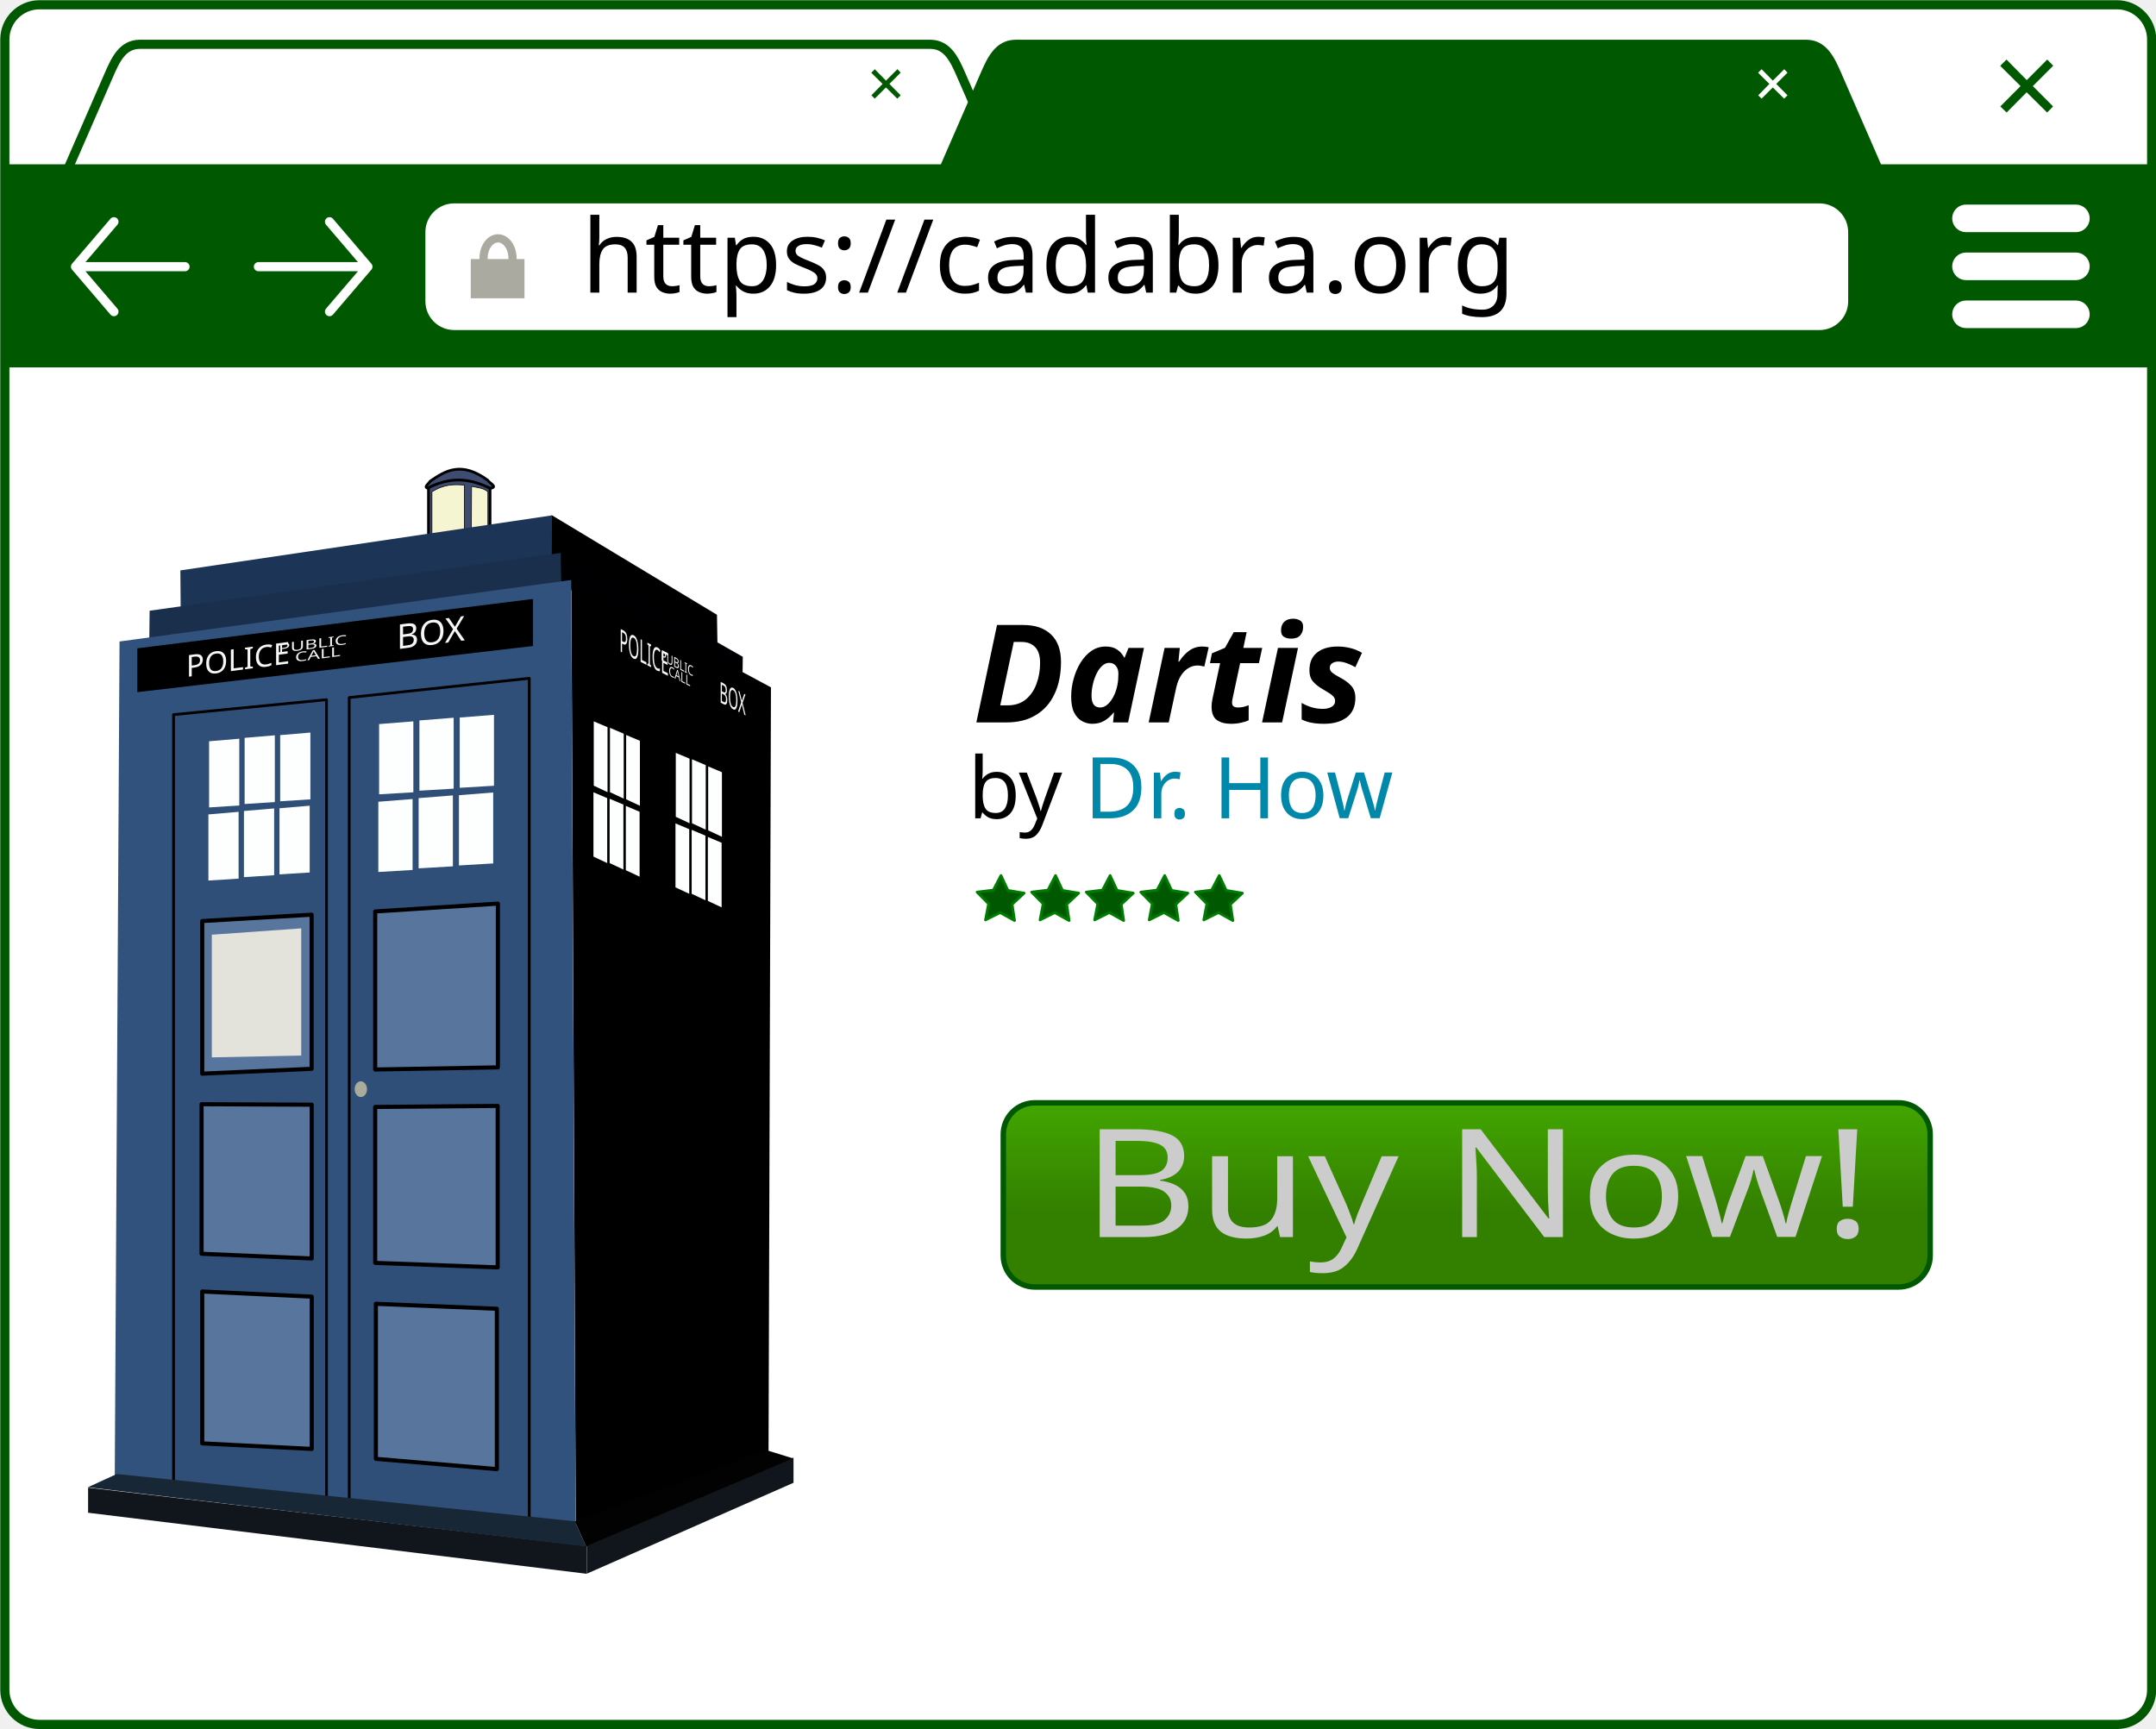
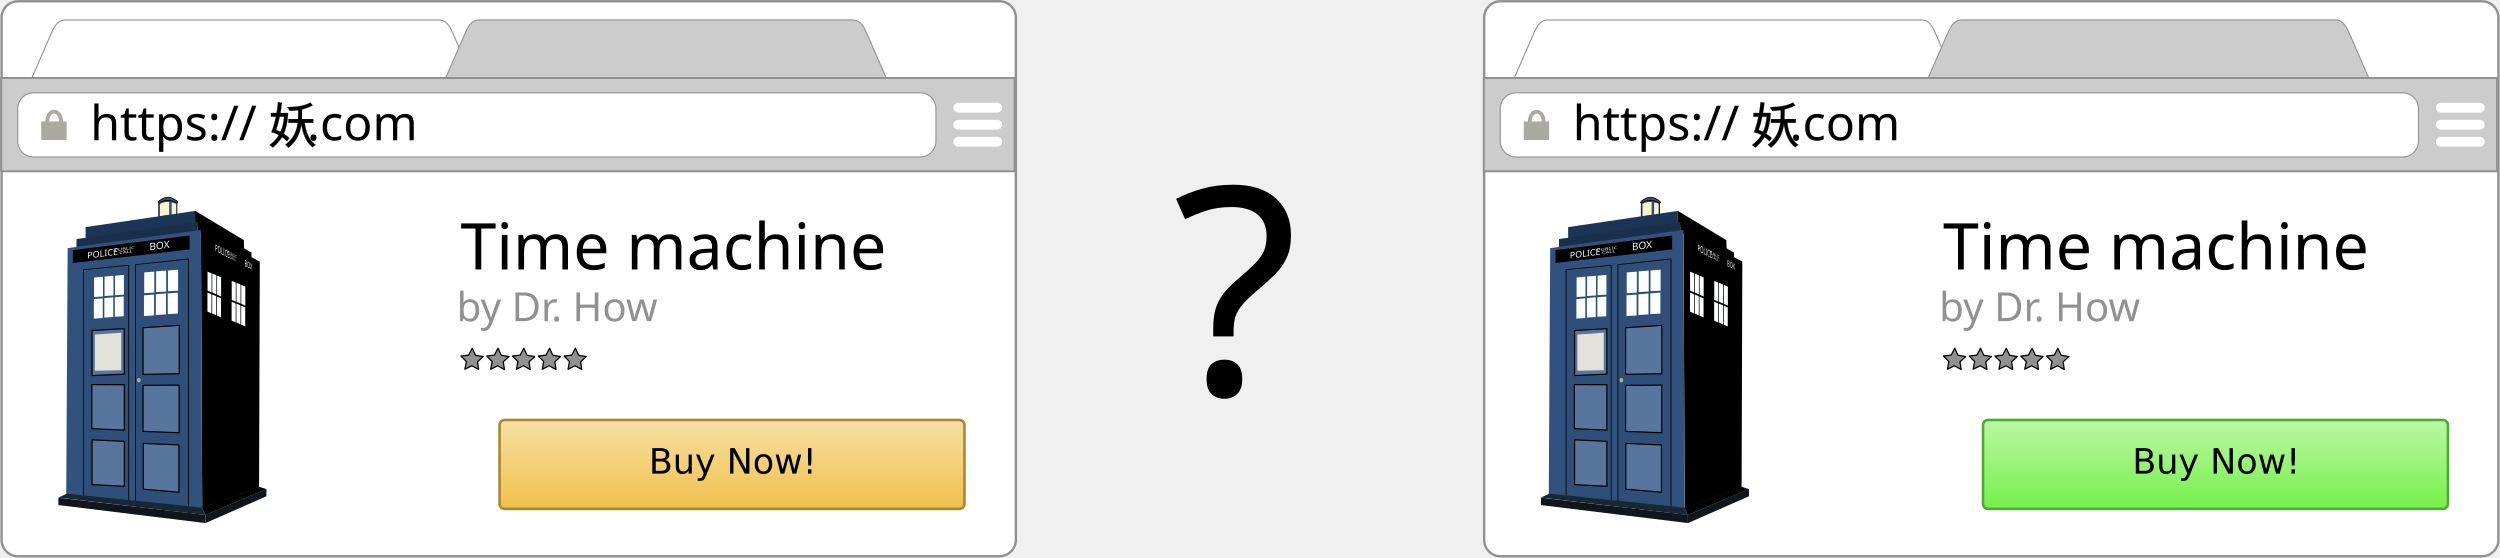
- <svg xmlns="http://www.w3.org/2000/svg" width="89.19mm" viewBox="0 0 316.028 253.467" version="1.1" height="71.53mm">
+ <svg xmlns="http://www.w3.org/2000/svg" width="218.9mm" height="48.81mm" viewBox="0 0 775.5 172.964" version="1.1">
  <defs>
-     <linearGradient id="a" gradientUnits="userSpaceOnUse" x1="61.25" gradientTransform="matrix(1 0 0 .8487 -.02723 6.329)" y2="22.09" y1="34.15" x2="61.25">
-       <stop offset="0" stop-color="#338000" />
-       <stop offset="1" stop-color="#4a0" />
+     <linearGradient id="b" x2="-234.9" x1="-234.9" gradientUnits="userSpaceOnUse" y2="390.1" gradientTransform="matrix(1.223 0 0 .9363 674.1 -103.1)" y1="416.2">
+       <stop stop-color="#76f04c" offset="0" />
+       <stop stop-color="#b9f7a2" offset="1" />
+     </linearGradient>
+     <linearGradient id="a" x2="-234.9" x1="-234.9" gradientUnits="userSpaceOnUse" y2="390.1" gradientTransform="matrix(1.223 0 0 .9363 214.1 -103.1)" y1="416.2">
+       <stop stop-color="#f0c14c" offset="0" />
+       <stop stop-color="#f7dea2" offset="1" />
    </linearGradient>
  </defs>
-   <g transform="translate(304.9 -128.9)">
-     <g stroke="#005800">
-       <rect y="129.6" ry="5.081" x="-304.2" width="314.7" fill="#fff" height="252.1" stroke-width="1.341" />
-       <g stroke-linecap="round" stroke-linejoin="round">
-         <path d="m-295.4 154.7 6.435-14.77c1.003-2.304 2.023-4.52 4.535-4.535h115.9c2.513 0.015 3.532 2.232 4.535 4.535l6.435 14.77z" stroke-width="1.341" fill="#fff" />
-         <path d="m-167 154.7 6.435-14.77c1.003-2.304 2.023-4.52 4.535-4.535h115.9c2.513 0.015 3.532 2.232 4.535 4.535l6.435 14.77z" stroke-width="1.341" fill="#005800" />
-         <rect y="153.4" ry="0" x="-304.3" width="314.4" fill="#005800" height="28.95" stroke-width=".82" />
-       </g>
-     </g>
-     <g transform="matrix(1.172 0 0 1.172 -61.21 -129.8)">
-       <rect y="245.6" ry="4.169" x="-155.3" width="179.1" fill="#fff" height="16.99" stroke="#005800" stroke-width="1.145" />
-       <g fill="none" stroke-linecap="round" stroke-linejoin="round" stroke="#fff" transform="matrix(1.635 0 0 1.635 -226.4 -353.7)" stroke-width="0.7">
-         <path d="m36.5 368.3 2.938 3.438h-8.375 8.375l-2.938 3.438" />
-         <path d="m20.01 368.3-2.938 3.438h8.375-8.375l2.938 3.438" />
-       </g>
-     </g>
-     <g fill="#fff" stroke="#fff" stroke-linecap="round" stroke-linejoin="round" transform="matrix(1.172 0 0 1.172 -407.2 -101)" stroke-width="0.7">
-       <rect y="222.1" ry="1.375" x="331.8" width="16.5" height="2.75" />
-       <rect y="228.1" ry="1.375" x="331.8" width="16.5" height="2.75" />
-       <rect y="234.1" ry="1.375" x="331.8" width="16.5" height="2.75" />
-     </g>
-     <text font-size="17.58px" y="147.724" style="letter-spacing:0px;word-spacing:0px" x="-12.826" font-family="sans-serif" xml:space="preserve" fill="#005800" line-height="125%">
-       <tspan y="147.724" x="-12.826">×</tspan>
+   <g transform="translate(304.6 -129.2)">
+     <text font-family="sans-serif" fill="#000000" xml:space="preserve" x="381.661" style="word-spacing:0px;letter-spacing:0px" font-size="15px" line-height="125%" y="342.25">
+       <tspan x="381.661" y="342.25" />
    </text>
-     <text font-size="15px" y="342.25" style="letter-spacing:0px;word-spacing:0px" x="381.661" font-family="sans-serif" xml:space="preserve" fill="#000000" line-height="125%">
-       <tspan y="342.25" x="381.661" />
+     <text font-family="sans-serif" fill="#000000" xml:space="preserve" x="616.812" style="word-spacing:0px;letter-spacing:0px" font-size="7.5px" line-height="125%" y="355.175">
+       <tspan x="616.812" y="355.175" />
    </text>
-     <g transform="matrix(1.002 0 0 1.002 -745.6 -87.98)">
-       <path d="m502.5 287.9c-0.83-0.155 0.066-0.674 0.231-1.039 2.247-1.532 4.519-2.999 8.437-0.153 0.192 0.409 1.604 0.992 0.333 1.192v7.375h-9z" stroke-linecap="round" stroke-width="0.4" fill="#3e4c71" stroke="#000" stroke-linejoin="round" />
-       <path fill="none" d="m502.5 287.8c3.745-1.865 6.502-1.112 9.082 0.111" stroke="#000" stroke-width="0.4" />
+     <g stroke="#919191">
+       <rect ry="5.081" fill="#fff" width="314.7" height="172.2" x="155.8" stroke-width=".741" y="129.6" />
+       <g stroke-linejoin="round" stroke-linecap="round">
+         <path d="m164.6 154.7 6.435-14.77c1.003-2.304 2.023-4.52 4.535-4.535h115.9c2.513 0.015 3.532 2.232 4.535 4.535l6.435 14.77z" fill="#fff" stroke-width=".341" />
+         <path d="m293 154.7 6.435-14.77c1.003-2.304 2.023-4.52 4.535-4.535h115.9c2.513 0.015 3.532 2.232 4.535 4.535l6.435 14.77z" fill="#ccc" stroke-width=".341" />
+         <rect ry="0" fill="#ccc" stroke-width=".62" width="314.4" height="28.95" x="155.7" y="153.4" />
+       </g>
+     </g>
+     <g stroke-linecap="round" stroke="#fff" transform="matrix(.881 0 0 .881 159.1 -34.27)" stroke-linejoin="round" fill="#fff" stroke-width="0.7">
+       <rect ry="1.375" width="16.5" height="2.75" x="331.8" y="222.1" />
+       <rect ry="1.375" width="16.5" height="2.75" x="331.8" y="228.1" />
+       <rect ry="1.375" width="16.5" height="2.75" x="331.8" y="234.1" />
+     </g>
+     <g transform="matrix(.6256 0 0 .6256 -109.8 12.05)">
+       <path stroke-linejoin="round" d="m502.5 287.9c-0.83-0.155 0.066-0.674 0.231-1.039 2.247-1.532 4.519-2.999 8.437-0.153 0.192 0.409 1.604 0.992 0.333 1.192v7.375h-9z" fill="#3e4c71" stroke-width="0.4" stroke="#000" stroke-linecap="round" />
+       <path d="m502.5 287.8c3.745-1.865 6.502-1.112 9.082 0.111" stroke="#000" fill="none" stroke-width="0.4" />
      <g>
-         <path d="m503 288.4c1.852-1.16 3.306-1.088 4.75-0.984v6.687l-4.75 0.469z" stroke-linecap="round" stroke-width=".1" fill="#f5f5d1" stroke="#000" stroke-linejoin="round" />
-         <path d="m508.8 287.6c0.837 0.186 1.748 0.224 2.391 0.797v5.406l-2.422 0.234z" stroke-linecap="round" stroke-width=".1" fill="#f5f5d1" stroke="#000" stroke-linejoin="round" />
-         <path fill="#1c3456" d="m466.2 299.9 54.33-8.045 0.037 7.251-54.32 6.77z" />
+         <path stroke-linejoin="round" d="m503 288.4c1.852-1.16 3.306-1.088 4.75-0.984v6.687l-4.75 0.469z" fill="#f5f5d1" stroke-width=".1" stroke="#000" stroke-linecap="round" />
+         <path d="m508.8 287.6c0.837 0.186 1.748 0.224 2.391 0.797v5.406l-2.422 0.234z" fill="#f5f5d1" stroke-width=".1" stroke-linejoin="round" stroke-linecap="round" stroke="#000" />
+         <path d="m466.2 299.9 54.33-8.045 0.037 7.251-54.32 6.77z" fill="#1c3456" />
        <path d="m520.5 291.8 24.2 14.59 0.081 4.825-24.24-12.17z" />
-         <path fill="#000002" d="m521.8 297.4 26.68 15.14-0.044 3.137-26.6-13.66z" />
+         <path d="m521.8 297.4 26.68 15.14-0.044 3.137-26.6-13.66z" fill="#000002" />
        <path d="m523.4 301.3 29.2 15.71-0.354 111.7-28.2 10.61z" />
-         <path fill="#1a2f4b" d="m461.7 305.8 60.16-8.466 0.032 4.62-60.24 8.088z" />
-         <path fill="#30527d" d="m457.3 310.3 66.08-8.996 0.651 138-67.43-6.91z" />
-         <path d="m490.9 318.5 26.34-2.812v123.8l-26.34-2.5z" stroke-linecap="round" stroke-width="0.4" fill="#2f4f78" stroke="#000" stroke-linejoin="round" />
-         <path d="m465.2 321 22.38-2.188v117.3l-22.38-2.188z" stroke-linecap="round" stroke-width="0.4" fill="#2f4f78" stroke="#000" stroke-linejoin="round" />
-         <path fill="#11161c" d="m452.7 434.1 72.91 8.531v4.066l-72.91-8.927z" />
-         <path fill="#11161c" d="m555.9 429.7-30.26 12.93v4.066l30.26-13.31z" />
-         <path fill="#172736" d="m456.9 432.1 67.01 6.922 1.648 3.692-72.89-8.673z" />
-         <path fill="#020202" d="m551.9 428.6-27.99 10.43 1.648 3.692 30.28-12.9z" />
-         <path d="m469.4 351.2 16-0.928v22.55l-16 0.707z" stroke-linecap="round" stroke-width="0.6" fill="#58759d" stroke="#000" stroke-linejoin="round" />
-         <path fill="#e3e2db" d="m470.8 353.2 13.08-0.928v18.61l-13.08 0.265z" />
+         <path d="m461.7 305.8 60.16-8.466 0.032 4.62-60.24 8.088z" fill="#1a2f4b" />
+         <path d="m457.3 310.3 66.08-8.996 0.651 138-67.43-6.91z" fill="#30527d" />
+         <path stroke-linejoin="round" d="m490.9 318.5 26.34-2.812v123.8l-26.34-2.5z" fill="#2f4f78" stroke-width="0.4" stroke="#000" stroke-linecap="round" />
+         <path stroke-linejoin="round" d="m465.2 321 22.38-2.188v117.3l-22.38-2.188z" fill="#2f4f78" stroke-width="0.4" stroke="#000" stroke-linecap="round" />
+         <path d="m452.7 434.1 72.91 8.531v4.066l-72.91-8.927z" fill="#11161c" />
+         <path d="m555.9 429.7-30.26 12.93v4.066l30.26-13.31z" fill="#11161c" />
+         <path d="m456.9 432.1 67.01 6.922 1.648 3.692-72.89-8.673z" fill="#172736" />
+         <path d="m551.9 428.6-27.99 10.43 1.648 3.692 30.28-12.9z" fill="#020202" />
+         <path d="m469.4 351.2 16-0.928v22.55l-16 0.707z" fill="#58759d" stroke-width="0.6" stroke-linejoin="round" stroke-linecap="round" stroke="#000" />
+         <path d="m470.8 353.2 13.08-0.928v18.61l-13.08 0.265z" fill="#e3e2db" />
        <path d="m459.9 311.3 57.89-7.226v6.887l-57.89 6.751z" />
        <path d="m527.5 304.9 23.6 13.52v4.552l-23.6-11.38z" />
      </g>
-       <g fill="#58759d" stroke="#000" stroke-linecap="round" stroke-linejoin="round" stroke-width="0.6">
+       <g stroke="#000" stroke-linecap="round" stroke-linejoin="round" fill="#58759d" stroke-width="0.6">
        <path d="m494.7 349.8 17.95-1.149v23.96l-17.95 0.309z" />
        <path d="m494.7 378.4 17.92-0.149v23.62l-17.92-0.659z" />
        <path d="m494.8 407.2 17.7 0.726v23.46l-17.7-1.503z" />
        <path d="m469.3 378 16.11 0.07v22.5l-16.11-0.691z" />
        <path d="m469.4 405.4 16.02 0.753v22.28l-16.02-0.812z" />
      </g>
      <g fill="#fdfffe">
        <path d="m470.4 324.9 4.419-0.375v9.771l-4.419 0.281z" />
        <path d="m475.6 324.4 4.419-0.375v9.771l-4.419 0.281z" />
        <path d="m480.8 324 4.419-0.375v9.771l-4.419 0.281z" />
        <path d="m470.3 335.6 4.419-0.375v9.771l-4.419 0.281z" />
        <path d="m475.5 335.1 4.419-0.375v9.771l-4.419 0.281z" />
        <path d="m480.7 334.7 4.419-0.375v9.771l-4.419 0.281z" />
        <g transform="matrix(1.134 0 0 1.062 -60.84 -22.66)">
          <path d="m490.4 324.9 4.419-0.375v9.771l-4.419 0.281z" />
          <path d="m495.6 324.4 4.419-0.375v9.771l-4.419 0.281z" />
          <path d="m500.8 324 4.419-0.375v9.771l-4.419 0.281z" />
          <path d="m490.3 335.6 4.419-0.375v9.771l-4.419 0.281z" />
          <path d="m495.5 335.1 4.419-0.375v9.771l-4.419 0.281z" />
          <path d="m500.7 334.7 4.419-0.375v9.771l-4.419 0.281z" />
        </g>
        <g transform="matrix(.4555 .2758 0 .9724 303.3 -129.2)">
          <path d="m490.4 324.9 4.419-0.375v9.771l-4.419 0.281z" />
          <path d="m495.6 324.4 4.419-0.375v9.771l-4.419 0.281z" />
          <path d="m500.8 324 4.419-0.375v9.771l-4.419 0.281z" />
          <path d="m490.3 335.6 4.419-0.375v9.771l-4.419 0.281z" />
          <path d="m495.5 335.1 4.419-0.375v9.771l-4.419 0.281z" />
          <path d="m500.7 334.7 4.419-0.375v9.771l-4.419 0.281z" />
        </g>
        <g transform="matrix(.4555 .2743 0 .967 315.3 -122.1)">
          <path d="m490.4 324.9 4.419-0.375v9.771l-4.419 0.281z" />
          <path d="m495.6 324.4 4.419-0.375v9.771l-4.419 0.281z" />
          <path d="m500.8 324 4.419-0.375v9.771l-4.419 0.281z" />
          <path d="m490.3 335.6 4.419-0.375v9.771l-4.419 0.281z" />
          <path d="m495.5 335.1 4.419-0.375v9.771l-4.419 0.281z" />
          <path d="m500.7 334.7 4.419-0.375v9.771l-4.419 0.281z" />
        </g>
      </g>
      <g>
        <g transform="matrix(.4546 -.0302 0 .7666 298.9 109.4)" fill="#f6f8f6">
-           <g fill="#f6f8f6" transform="matrix(.3083 .1053 0 .4039 321.8 86.75)" font-family="sans-serif">
-             <text font-size="15px" y="329.699" style="letter-spacing:0px;word-spacing:0px" x="608.112" xml:space="preserve" line-height="125%">
-               <tspan y="329.699" x="608.112">POLICE</tspan>
-             </text>
-             <text font-size="7.985px" y="396.018" style="text-anchor:middle;text-align:center;letter-spacing:0px;word-spacing:0px" x="562.062" xml:space="preserve" line-height="83%" transform="scale(1.223 .8179)">
-               <tspan y="396.018" x="562.062">PUBLIC</tspan>
+           <g font-family="sans-serif" transform="matrix(.3083 .1053 0 .4039 321.8 86.75)" fill="#f6f8f6">
+             <text xml:space="preserve" x="608.112" style="word-spacing:0px;letter-spacing:0px" font-size="15px" line-height="125%" y="329.699">
+               <tspan x="608.112" y="329.699">POLICE</tspan>
+             </text>
+             <text x="562.062" style="text-align:center;text-anchor:middle;word-spacing:0px;letter-spacing:0px" font-size="7.985px" transform="scale(1.223 .8179)" line-height="83%" xml:space="preserve" y="396.018">
+               <tspan x="562.062" y="396.018">PUBLIC</tspan>
              <tspan x="562.062" y="402.645">CALL</tspan>
            </text>
-             <text font-size="15px" y="329.699" style="letter-spacing:0px;word-spacing:0px" x="712.587" xml:space="preserve" line-height="125%">
-               <tspan fill="#f6f8f6" font-size="13.75px" x="712.587" y="329.699">BOX</tspan>
+             <text xml:space="preserve" x="712.587" style="word-spacing:0px;letter-spacing:0px" font-size="15px" line-height="125%" y="329.699">
+               <tspan font-size="13.75px" x="712.587" fill="#f6f8f6" y="329.699">BOX</tspan>
            </text>
          </g>
        </g>
-         <g fill="#f6f8f6" transform="matrix(.2949 -.03885 0 .2949 287.7 241.9)" font-family="sans-serif">
-           <text font-size="15px" y="329.699" style="letter-spacing:0px;word-spacing:0px" x="608.112" xml:space="preserve" line-height="125%">
-             <tspan y="329.699" x="608.112">POLICE</tspan>
-           </text>
-           <text font-size="7.985px" y="396.018" style="text-anchor:middle;text-align:center;letter-spacing:0px;word-spacing:0px" x="562.062" xml:space="preserve" line-height="83%" transform="scale(1.223 .8179)">
-             <tspan y="396.018" x="562.062">PUBLIC</tspan>
+         <g font-family="sans-serif" transform="matrix(.2949 -.03885 0 .2949 287.7 241.9)" fill="#f6f8f6">
+           <text xml:space="preserve" x="608.112" style="word-spacing:0px;letter-spacing:0px" font-size="15px" line-height="125%" y="329.699">
+             <tspan x="608.112" y="329.699">POLICE</tspan>
+           </text>
+           <text x="562.062" style="text-align:center;text-anchor:middle;word-spacing:0px;letter-spacing:0px" font-size="7.985px" transform="scale(1.223 .8179)" line-height="83%" xml:space="preserve" y="396.018">
+             <tspan x="562.062" y="396.018">PUBLIC</tspan>
            <tspan x="562.062" y="402.645">CALL</tspan>
          </text>
-           <text font-size="15px" y="329.699" style="letter-spacing:0px;word-spacing:0px" x="712.587" xml:space="preserve" line-height="125%">
-             <tspan fill="#f6f8f6" font-size="16.95px" x="712.587" y="329.699">BOX</tspan>
-           </text>
-         </g>
-         <ellipse cx="492.6" fill="#a8ac9c" cy="375.8" ry="1.149" rx=".906" />
-       </g>
-     </g>
-     <text font-size="7.5px" y="355.175" style="letter-spacing:0px;word-spacing:0px" x="616.812" font-family="sans-serif" xml:space="preserve" fill="#000000" line-height="125%">
-       <tspan y="355.175" x="616.812" />
-     </text>
-     <text font-size="5px" y="171.798" style="letter-spacing:0px;word-spacing:0px" x="-219.648" font-family="sans-serif" xml:space="preserve" fill="#000000" line-height="125%">
-       <tspan font-size="15px" y="171.798" x="-219.648" font-family="'Source Sans Pro'">https://cadabra.org</tspan>
-     </text>
-     <g transform="translate(17.5 -77.02)">
-       <rect height="5.75" fill="#aaaaa0" y="243.9" ry="0" x="-253.4" width="7.875" />
-       <ellipse cx="-249.4" stroke-linecap="round" ry="2.938" rx="2.125" stroke-width="1.2" fill="none" cy="243.8" stroke-linejoin="round" stroke="#aaaaa0" />
-     </g>
-     <text font-size="9.76px" y="144.655" style="letter-spacing:0px;word-spacing:0px" x="-47.816" font-family="sans-serif" xml:space="preserve" fill="#ffffff" line-height="125%">
-       <tspan y="144.655" x="-47.816">×</tspan>
-     </text>
-     <text font-size="9.76px" y="144.655" style="letter-spacing:0px;word-spacing:0px" x="-177.816" font-family="sans-serif" xml:space="preserve" fill="#005800" line-height="125%">
-       <tspan y="144.655" x="-177.816">×</tspan>
-     </text>
-     <g transform="translate(12,14)">
-       <text font-size="20px" y="220.805" style="letter-spacing:0px;word-spacing:0px" font-style="italic" xml:space="preserve" x="-174.302" font-family="sans-serif" fill="#000000" line-height="125%" font-weight="bold">
-         <tspan font-size="20px" font-style="italic" font-weight="bold" x="-174.302" font-family="sans-serif" y="220.805">Dartis</tspan>
-       </text>
-       <text font-size="5px" y="234.862" style="letter-spacing:0px;word-spacing:0px" x="-175.017" font-family="sans-serif" xml:space="preserve" fill="#000000" line-height="125%">
-         <tspan font-size="12.5px" y="234.862" x="-175.017">by <tspan fill="#0088aa" font-size="12.5px">Dr. How</tspan>
+           <text xml:space="preserve" x="712.587" style="word-spacing:0px;letter-spacing:0px" font-size="15px" line-height="125%" y="329.699">
+             <tspan font-size="16.95px" x="712.587" fill="#f6f8f6" y="329.699">BOX</tspan>
+           </text>
+         </g>
+         <ellipse cy="375.8" ry="1.149" cx="492.6" rx=".906" fill="#a8ac9c" />
+       </g>
+     </g>
+     <g>
+       <text font-family="sans-serif" font-weight="bold" fill="#000000" xml:space="preserve" font-style="italic" x="298.177" style="word-spacing:0px;letter-spacing:0px" font-size="20px" y="212.805" line-height="125%">
+         <tspan font-style="normal" font-weight="normal" font-family="sans-serif" x="298.177" font-size="20px" y="212.805">Time machine</tspan>
+       </text>
+       <text font-family="sans-serif" fill="#919191" xml:space="preserve" x="296.983" style="word-spacing:0px;letter-spacing:0px" font-size="5px" line-height="125%" y="228.862">
+         <tspan x="296.983" font-size="12.5px" fill="#919191" y="228.862">by <tspan font-size="12.5px" fill="#919191">Dr. How</tspan>
        </tspan>
      </text>
-       <g fill="#005800" stroke="#007c00" stroke-linecap="round" stroke-linejoin="round" transform="translate(-28.19 45.75)" stroke-width=".397">
+       <g stroke-linecap="round" stroke-linejoin="round" transform="translate(443.8 39.75)" stroke="#000" fill="#919191" stroke-width=".397">
        <path d="m-140 204.1-2.105-1.165-2.153 1.074 0.457-2.362-1.687-1.716 2.388-0.295 1.111-2.134 1.019 2.18 2.373 0.397-1.758 1.642z" />
        <path d="m-132 204.1-2.105-1.165-2.153 1.074 0.457-2.362-1.687-1.716 2.388-0.295 1.111-2.134 1.019 2.18 2.373 0.397-1.758 1.642z" />
        <path d="m-124 204.1-2.105-1.165-2.153 1.074 0.457-2.362-1.687-1.716 2.388-0.295 1.111-2.134 1.019 2.18 2.373 0.397-1.758 1.642z" />
        <path d="m-116 204.1-2.105-1.165-2.153 1.074 0.457-2.362-1.687-1.716 2.388-0.295 1.111-2.134 1.019 2.18 2.373 0.397-1.758 1.642z" />
        <path d="m-108 204.1-2.105-1.165-2.153 1.074 0.457-2.362-1.687-1.716 2.388-0.295 1.111-2.134 1.019 2.18 2.373 0.397-1.758 1.642z" />
      </g>
-     </g>
-     <g transform="matrix(1.737 0 0 1.737 -184.1 245.1)">
-       <rect height="15.54" fill="url(#a)" stroke="#005800" ry="2.652" stroke-width=".461" x="15.12" width="78.22" y="26.18" />
-       <text xml:space="preserve" fill="#cccccc" font-size="13.82px" style="letter-spacing:0px;word-spacing:0px" line-height="125%" transform="scale(1.086 .921)" font-family="sans-serif" x="20.07" y="40.724">
-         <tspan fill="#cccccc" font-size="13.82px" font-family="Cantarell" x="20.07" y="40.724">Buy Now!</tspan>
-       </text>
-     </g>
+       <rect ry="4.885" fill="#fff" width="284.9" height="19.91" x="160.8" stroke="#919191" stroke-width=".341" y="158" />
+     </g>
+     <g transform="translate(404)">
+       <g transform="translate(17.5 -77.02)">
+         <rect width="7.875" ry="0" height="5.75" x="-253.4" fill="#aaaaa0" y="243.9" />
+         <ellipse ry="2.938" cx="-249.4" fill="none" stroke-width="1.2" cy="243.8" rx="2.125" stroke="#aaaaa0" stroke-linecap="round" stroke-linejoin="round" />
+       </g>
+       <text font-family="sans-serif" fill="#000000" xml:space="preserve" x="-220.717" style="word-spacing:0px;letter-spacing:0px" font-size="15px" line-height="125%" y="172.718">
+         <tspan x="-220.717" y="172.718">https://    .com</tspan>
+       </text>
+       <g stroke-miterlimit="10" stroke-linecap="square" style="shape-rendering:auto;color-rendering:auto;image-rendering:auto;color-interpolation:auto" stroke="#000" transform="matrix(.05449 0 0 .05449 -165.8 152.9)">
+         <path d="m125.9 351.6-12.66 17.58q-18-17.02-28.83-23.34-15.75 27.14-51.89 59.34l-18.98-14.1q37.69-29 52.73-57.1-21.51-12.2-42.32-16 15.47-36.9 25.59-88.5h-28.12v-21.09h32.2q4.781-24.05 8.016-61.59l21.94 3.797q-4.5 40.5-8.016 57.8h43.73q-4.359 76.64-25.03 118.1 23.62 16.59 31.64 25.03zm-29.43-122.1h-25.03q-8.719 42.47-20.53 75.8 7.313 1.688 24.89 9.984 16.73-34.8 20.67-85.8zm179.2 159.6-16.45 14.62q-52.1-39.2-64.3-131.9-9.6 82-73.4 134.2l-17.86-16.88q61.31-46.12 70.31-125h-53.02v-21.09h54.7q1.125-7.031 1.125-27.56 0-14.48-0.281-23.06-34.59 3.938-48.09 3.938l-12.94-20.95q85.78-1.266 130.8-26.16l12.66 15.75q-31.92 16.88-60.47 22.78 0 50.34-1.125 55.27h65.11v21.09h-48.09q3.375 41.2 20.67 75.94 17.3 34.73 40.64 49.08z" />
+       </g>
+     </g>
+     <g transform="matrix(1.083 0 0 1.083 -36.51 -23.81)">
+       <rect ry="1.467" fill="url(#b)" stroke-width=".743" width="133.2" height="25.49" x="320.5" stroke-linejoin="round" stroke-linecap="round" stroke="#52a834" y="261.6" />
+       <text font-family="'DejaVu Sans'" fill="#000000" xml:space="preserve" x="363.28" style="word-spacing:0px;letter-spacing:0px" font-size="10px" line-height="125%" y="276.977">
+         <tspan x="363.28" y="276.977">Buy Now!</tspan>
+       </text>
+     </g>
+     <g stroke="#919191">
+       <rect ry="5.081" fill="#fff" width="314.7" height="172.2" x="-304.2" stroke-width=".741" y="129.6" />
+       <g stroke-linejoin="round" stroke-linecap="round">
+         <path fill="#fff" stroke-width=".341" d="m-295.4 154.7 6.435-14.77c1.003-2.304 2.023-4.52 4.535-4.535h115.9c2.513 0.015 3.532 2.232 4.535 4.535l6.435 14.77z" />
+         <path fill="#ccc" stroke-width=".341" d="m-167 154.7 6.435-14.77c1.003-2.304 2.023-4.52 4.535-4.535h115.9c2.513 0.015 3.532 2.232 4.535 4.535l6.435 14.77z" />
+         <rect ry="0" fill="#ccc" stroke-width=".62" width="314.4" height="28.95" x="-304.3" y="153.4" />
+       </g>
+     </g>
+     <g stroke-linecap="round" stroke="#fff" transform="matrix(.881 0 0 .881 -300.9 -34.27)" stroke-linejoin="round" fill="#fff" stroke-width="0.7">
+       <rect ry="1.375" width="16.5" height="2.75" x="331.8" y="222.1" />
+       <rect ry="1.375" width="16.5" height="2.75" x="331.8" y="228.1" />
+       <rect ry="1.375" width="16.5" height="2.75" x="331.8" y="234.1" />
+     </g>
+     <g transform="matrix(.6256 0 0 .6256 -569.8 12.05)">
+       <path d="m502.5 287.9c-0.83-0.155 0.066-0.674 0.231-1.039 2.247-1.532 4.519-2.999 8.437-0.153 0.192 0.409 1.604 0.992 0.333 1.192v7.375h-9z" fill="#3e4c71" stroke-width="0.4" stroke-linejoin="round" stroke-linecap="round" stroke="#000" />
+       <path stroke="#000" d="m502.5 287.8c3.745-1.865 6.502-1.112 9.082 0.111" fill="none" stroke-width="0.4" />
+       <g>
+         <path d="m503 288.4c1.852-1.16 3.306-1.088 4.75-0.984v6.687l-4.75 0.469z" fill="#f5f5d1" stroke-width=".1" stroke-linejoin="round" stroke-linecap="round" stroke="#000" />
+         <path stroke-linejoin="round" d="m508.8 287.6c0.837 0.186 1.748 0.224 2.391 0.797v5.406l-2.422 0.234z" fill="#f5f5d1" stroke-width=".1" stroke="#000" stroke-linecap="round" />
+         <path d="m466.2 299.9 54.33-8.045 0.037 7.251-54.32 6.77z" fill="#1c3456" />
+         <path d="m520.5 291.8 24.2 14.59 0.081 4.825-24.24-12.17z" />
+         <path d="m521.8 297.4 26.68 15.14-0.044 3.137-26.6-13.66z" fill="#000002" />
+         <path d="m523.4 301.3 29.2 15.71-0.354 111.7-28.2 10.61z" />
+         <path d="m461.7 305.8 60.16-8.466 0.032 4.62-60.24 8.088z" fill="#1a2f4b" />
+         <path d="m457.3 310.3 66.08-8.996 0.651 138-67.43-6.91z" fill="#30527d" />
+         <path d="m490.9 318.5 26.34-2.812v123.8l-26.34-2.5z" fill="#2f4f78" stroke-width="0.4" stroke-linejoin="round" stroke-linecap="round" stroke="#000" />
+         <path d="m465.2 321 22.38-2.188v117.3l-22.38-2.188z" fill="#2f4f78" stroke-width="0.4" stroke-linejoin="round" stroke-linecap="round" stroke="#000" />
+         <path d="m452.7 434.1 72.91 8.531v4.066l-72.91-8.927z" fill="#11161c" />
+         <path d="m555.9 429.7-30.26 12.93v4.066l30.26-13.31z" fill="#11161c" />
+         <path d="m456.9 432.1 67.01 6.922 1.648 3.692-72.89-8.673z" fill="#172736" />
+         <path d="m551.9 428.6-27.99 10.43 1.648 3.692 30.28-12.9z" fill="#020202" />
+         <path stroke-linejoin="round" d="m469.4 351.2 16-0.928v22.55l-16 0.707z" fill="#58759d" stroke-width="0.6" stroke="#000" stroke-linecap="round" />
+         <path d="m470.8 353.2 13.08-0.928v18.61l-13.08 0.265z" fill="#e3e2db" />
+         <path d="m459.9 311.3 57.89-7.226v6.887l-57.89 6.751z" />
+         <path d="m527.5 304.9 23.6 13.52v4.552l-23.6-11.38z" />
+       </g>
+       <g stroke="#000" stroke-linecap="round" stroke-linejoin="round" fill="#58759d" stroke-width="0.6">
+         <path d="m494.7 349.8 17.95-1.149v23.96l-17.95 0.309z" />
+         <path d="m494.7 378.4 17.92-0.149v23.62l-17.92-0.659z" />
+         <path d="m494.8 407.2 17.7 0.726v23.46l-17.7-1.503z" />
+         <path d="m469.3 378 16.11 0.07v22.5l-16.11-0.691z" />
+         <path d="m469.4 405.4 16.02 0.753v22.28l-16.02-0.812z" />
+       </g>
+       <g fill="#fdfffe">
+         <path d="m470.4 324.9 4.419-0.375v9.771l-4.419 0.281z" />
+         <path d="m475.6 324.4 4.419-0.375v9.771l-4.419 0.281z" />
+         <path d="m480.8 324 4.419-0.375v9.771l-4.419 0.281z" />
+         <path d="m470.3 335.6 4.419-0.375v9.771l-4.419 0.281z" />
+         <path d="m475.5 335.1 4.419-0.375v9.771l-4.419 0.281z" />
+         <path d="m480.7 334.7 4.419-0.375v9.771l-4.419 0.281z" />
+         <g transform="matrix(1.134 0 0 1.062 -60.84 -22.66)">
+           <path d="m490.4 324.9 4.419-0.375v9.771l-4.419 0.281z" />
+           <path d="m495.6 324.4 4.419-0.375v9.771l-4.419 0.281z" />
+           <path d="m500.8 324 4.419-0.375v9.771l-4.419 0.281z" />
+           <path d="m490.3 335.6 4.419-0.375v9.771l-4.419 0.281z" />
+           <path d="m495.5 335.1 4.419-0.375v9.771l-4.419 0.281z" />
+           <path d="m500.7 334.7 4.419-0.375v9.771l-4.419 0.281z" />
+         </g>
+         <g transform="matrix(.4555 .2758 0 .9724 303.3 -129.2)">
+           <path d="m490.4 324.9 4.419-0.375v9.771l-4.419 0.281z" />
+           <path d="m495.6 324.4 4.419-0.375v9.771l-4.419 0.281z" />
+           <path d="m500.8 324 4.419-0.375v9.771l-4.419 0.281z" />
+           <path d="m490.3 335.6 4.419-0.375v9.771l-4.419 0.281z" />
+           <path d="m495.5 335.1 4.419-0.375v9.771l-4.419 0.281z" />
+           <path d="m500.7 334.7 4.419-0.375v9.771l-4.419 0.281z" />
+         </g>
+         <g transform="matrix(.4555 .2743 0 .967 315.3 -122.1)">
+           <path d="m490.4 324.9 4.419-0.375v9.771l-4.419 0.281z" />
+           <path d="m495.6 324.4 4.419-0.375v9.771l-4.419 0.281z" />
+           <path d="m500.8 324 4.419-0.375v9.771l-4.419 0.281z" />
+           <path d="m490.3 335.6 4.419-0.375v9.771l-4.419 0.281z" />
+           <path d="m495.5 335.1 4.419-0.375v9.771l-4.419 0.281z" />
+           <path d="m500.7 334.7 4.419-0.375v9.771l-4.419 0.281z" />
+         </g>
+       </g>
+       <g>
+         <g transform="matrix(.4546 -.0302 0 .7666 298.9 109.4)" fill="#f6f8f6">
+           <g font-family="sans-serif" transform="matrix(.3083 .1053 0 .4039 321.8 86.75)" fill="#f6f8f6">
+             <text xml:space="preserve" x="608.112" style="word-spacing:0px;letter-spacing:0px" font-size="15px" line-height="125%" y="329.699">
+               <tspan x="608.112" y="329.699">POLICE</tspan>
+             </text>
+             <text x="562.062" style="text-align:center;text-anchor:middle;word-spacing:0px;letter-spacing:0px" font-size="7.985px" transform="scale(1.223 .8179)" line-height="83%" xml:space="preserve" y="396.018">
+               <tspan x="562.062" y="396.018">PUBLIC</tspan>
+               <tspan x="562.062" y="402.645">CALL</tspan>
+             </text>
+             <text xml:space="preserve" x="712.587" style="word-spacing:0px;letter-spacing:0px" font-size="15px" line-height="125%" y="329.699">
+               <tspan x="712.587" font-size="13.75px" fill="#f6f8f6" y="329.699">BOX</tspan>
+             </text>
+           </g>
+         </g>
+         <g font-family="sans-serif" transform="matrix(.2949 -.03885 0 .2949 287.7 241.9)" fill="#f6f8f6">
+           <text xml:space="preserve" x="608.112" style="word-spacing:0px;letter-spacing:0px" font-size="15px" line-height="125%" y="329.699">
+             <tspan x="608.112" y="329.699">POLICE</tspan>
+           </text>
+           <text x="562.062" style="text-align:center;text-anchor:middle;word-spacing:0px;letter-spacing:0px" font-size="7.985px" transform="scale(1.223 .8179)" line-height="83%" xml:space="preserve" y="396.018">
+             <tspan x="562.062" y="396.018">PUBLIC</tspan>
+             <tspan x="562.062" y="402.645">CALL</tspan>
+           </text>
+           <text xml:space="preserve" x="712.587" style="word-spacing:0px;letter-spacing:0px" font-size="15px" line-height="125%" y="329.699">
+             <tspan x="712.587" font-size="16.95px" fill="#f6f8f6" y="329.699">BOX</tspan>
+           </text>
+         </g>
+         <ellipse cy="375.8" ry="1.149" cx="492.6" rx=".906" fill="#a8ac9c" />
+       </g>
+     </g>
+     <g>
+       <text font-family="sans-serif" font-weight="bold" fill="#000000" xml:space="preserve" font-style="italic" x="-161.823" style="word-spacing:0px;letter-spacing:0px" font-size="20px" line-height="125%" y="212.805">
+         <tspan font-style="normal" font-weight="normal" font-family="sans-serif" x="-161.823" font-size="20px" y="212.805">Time machine</tspan>
+       </text>
+       <text font-family="sans-serif" fill="#919191" xml:space="preserve" x="-163.017" style="word-spacing:0px;letter-spacing:0px" font-size="5px" line-height="125%" y="228.862">
+         <tspan font-size="12.5px" x="-163.017" fill="#919191" y="228.862">by <tspan font-size="12.5px" fill="#919191">Dr. How</tspan>
+         </tspan>
+       </text>
+       <g stroke-linecap="round" stroke-linejoin="round" transform="translate(-16.19 39.75)" stroke="#000" fill="#919191" stroke-width=".397">
+         <path d="m-140 204.1-2.105-1.165-2.153 1.074 0.457-2.362-1.687-1.716 2.388-0.295 1.111-2.134 1.019 2.18 2.373 0.397-1.758 1.642z" />
+         <path d="m-132 204.1-2.105-1.165-2.153 1.074 0.457-2.362-1.687-1.716 2.388-0.295 1.111-2.134 1.019 2.18 2.373 0.397-1.758 1.642z" />
+         <path d="m-124 204.1-2.105-1.165-2.153 1.074 0.457-2.362-1.687-1.716 2.388-0.295 1.111-2.134 1.019 2.18 2.373 0.397-1.758 1.642z" />
+         <path d="m-116 204.1-2.105-1.165-2.153 1.074 0.457-2.362-1.687-1.716 2.388-0.295 1.111-2.134 1.019 2.18 2.373 0.397-1.758 1.642z" />
+         <path d="m-108 204.1-2.105-1.165-2.153 1.074 0.457-2.362-1.687-1.716 2.388-0.295 1.111-2.134 1.019 2.18 2.373 0.397-1.758 1.642z" />
+       </g>
+       <rect ry="4.885" fill="#fff" width="284.9" height="19.91" x="-299.2" stroke="#919191" stroke-width=".341" y="158" />
+     </g>
+     <g transform="translate(-56)">
+       <g transform="translate(17.5 -77.02)">
+         <rect width="7.875" ry="0" height="5.75" x="-253.4" fill="#aaaaa0" y="243.9" />
+         <ellipse ry="2.938" cx="-249.4" fill="none" stroke-width="1.2" cy="243.8" rx="2.125" stroke="#aaaaa0" stroke-linecap="round" stroke-linejoin="round" />
+       </g>
+       <text font-family="sans-serif" fill="#000000" xml:space="preserve" x="-220.717" style="word-spacing:0px;letter-spacing:0px" font-size="15px" line-height="125%" y="172.718">
+         <tspan x="-220.717" y="172.718">https://    .com</tspan>
+       </text>
+       <g stroke-miterlimit="10" stroke-linecap="square" style="shape-rendering:auto;color-rendering:auto;image-rendering:auto;color-interpolation:auto" stroke="#000" transform="matrix(.05449 0 0 .05449 -165.8 152.9)">
+         <path d="m125.9 351.6-12.66 17.58q-18-17.02-28.83-23.34-15.75 27.14-51.89 59.34l-18.98-14.1q37.69-29 52.73-57.1-21.51-12.2-42.32-16 15.47-36.9 25.59-88.5h-28.12v-21.09h32.2q4.781-24.05 8.016-61.59l21.94 3.797q-4.5 40.5-8.016 57.8h43.73q-4.359 76.64-25.03 118.1 23.62 16.59 31.64 25.03zm-29.43-122.1h-25.03q-8.719 42.47-20.53 75.8 7.313 1.688 24.89 9.984 16.73-34.8 20.67-85.8zm179.2 159.6-16.45 14.62q-52.1-39.2-64.3-131.9-9.6 82-73.4 134.2l-17.86-16.88q61.31-46.12 70.31-125h-53.02v-21.09h54.7q1.125-7.031 1.125-27.56 0-14.48-0.281-23.06-34.59 3.938-48.09 3.938l-12.94-20.95q85.78-1.266 130.8-26.16l12.66 15.75q-31.92 16.88-60.47 22.78 0 50.34-1.125 55.27h65.11v21.09h-48.09q3.375 41.2 20.67 75.94 17.3 34.73 40.64 49.08z" />
+       </g>
+     </g>
+     <g transform="matrix(1.083 0 0 1.083 1.377 -23.81)">
+       <rect ry="1.467" fill="url(#a)" stroke-width=".743" width="133.2" height="25.49" x="-139.5" stroke-linejoin="round" stroke-linecap="round" stroke="#a88734" y="261.6" />
+       <text font-family="'DejaVu Sans'" fill="#000000" xml:space="preserve" x="-96.72" style="word-spacing:0px;letter-spacing:0px" font-size="10px" y="276.977" line-height="125%">
+         <tspan x="-96.72" y="276.977">Buy Now!</tspan>
+       </text>
+     </g>
+     <text font-family="sans-serif" fill="#000000" xml:space="preserve" x="59.143" style="word-spacing:0px;letter-spacing:0px" font-size="90px" line-height="125%" y="251.672">
+       <tspan x="59.143" y="251.672">?</tspan>
+     </text>
  </g>
</svg>
